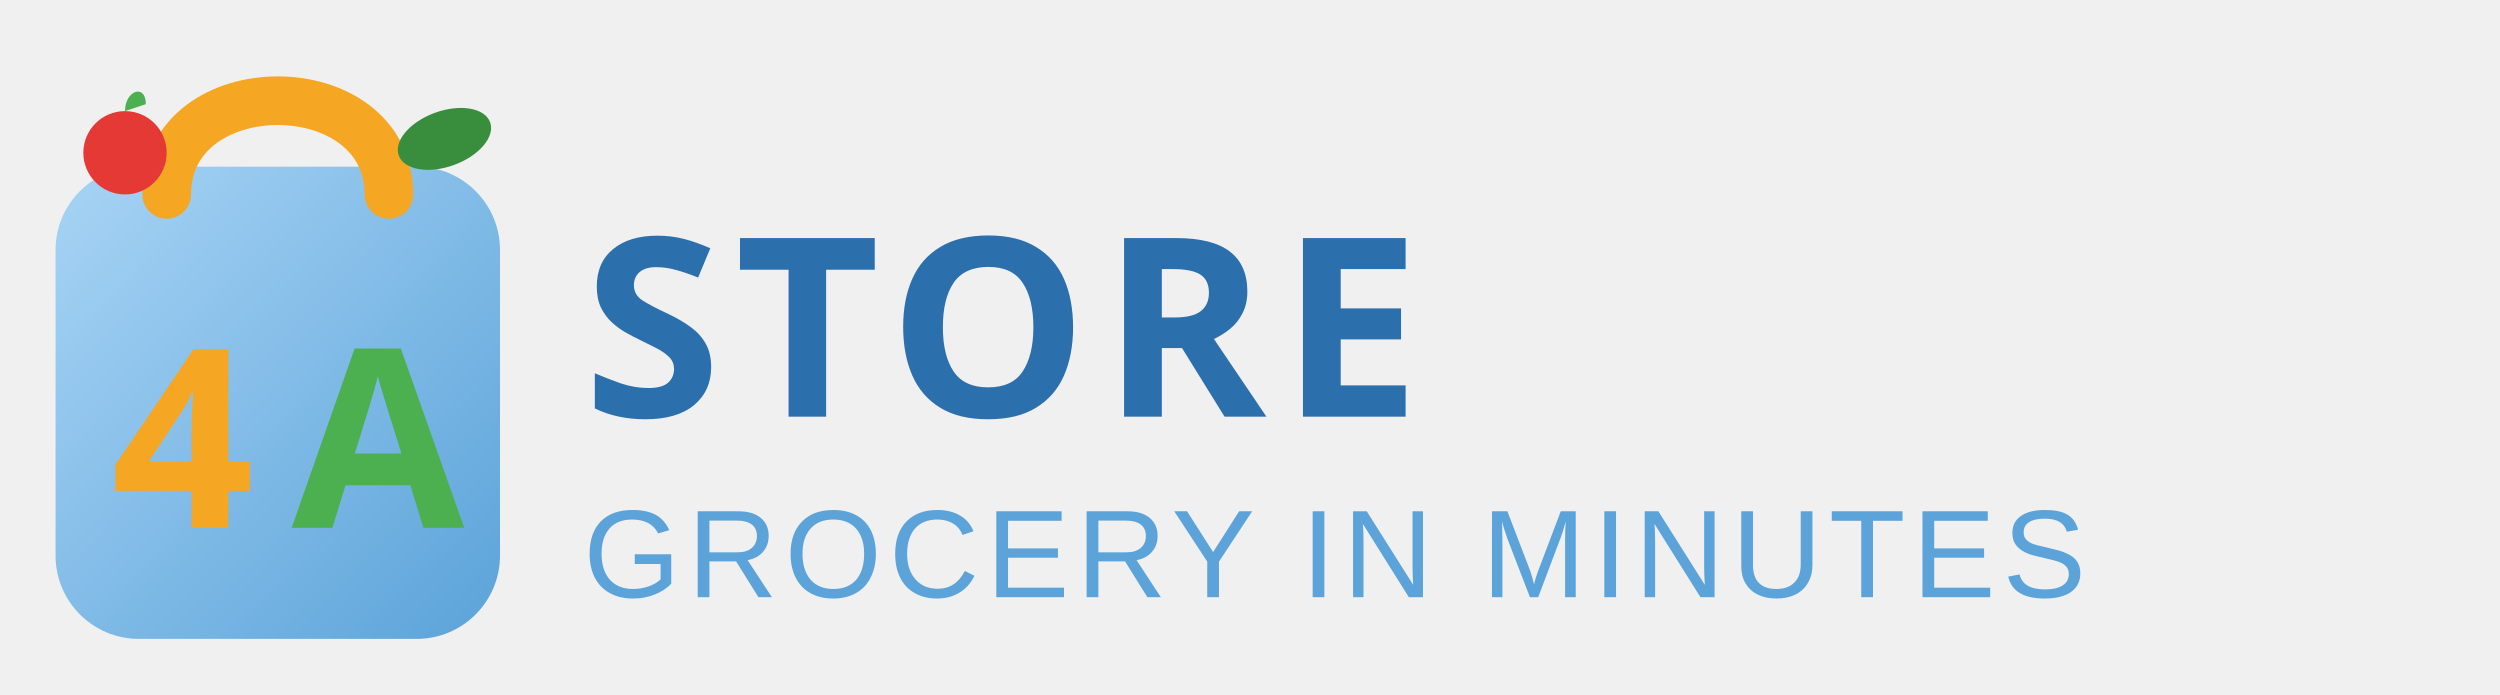
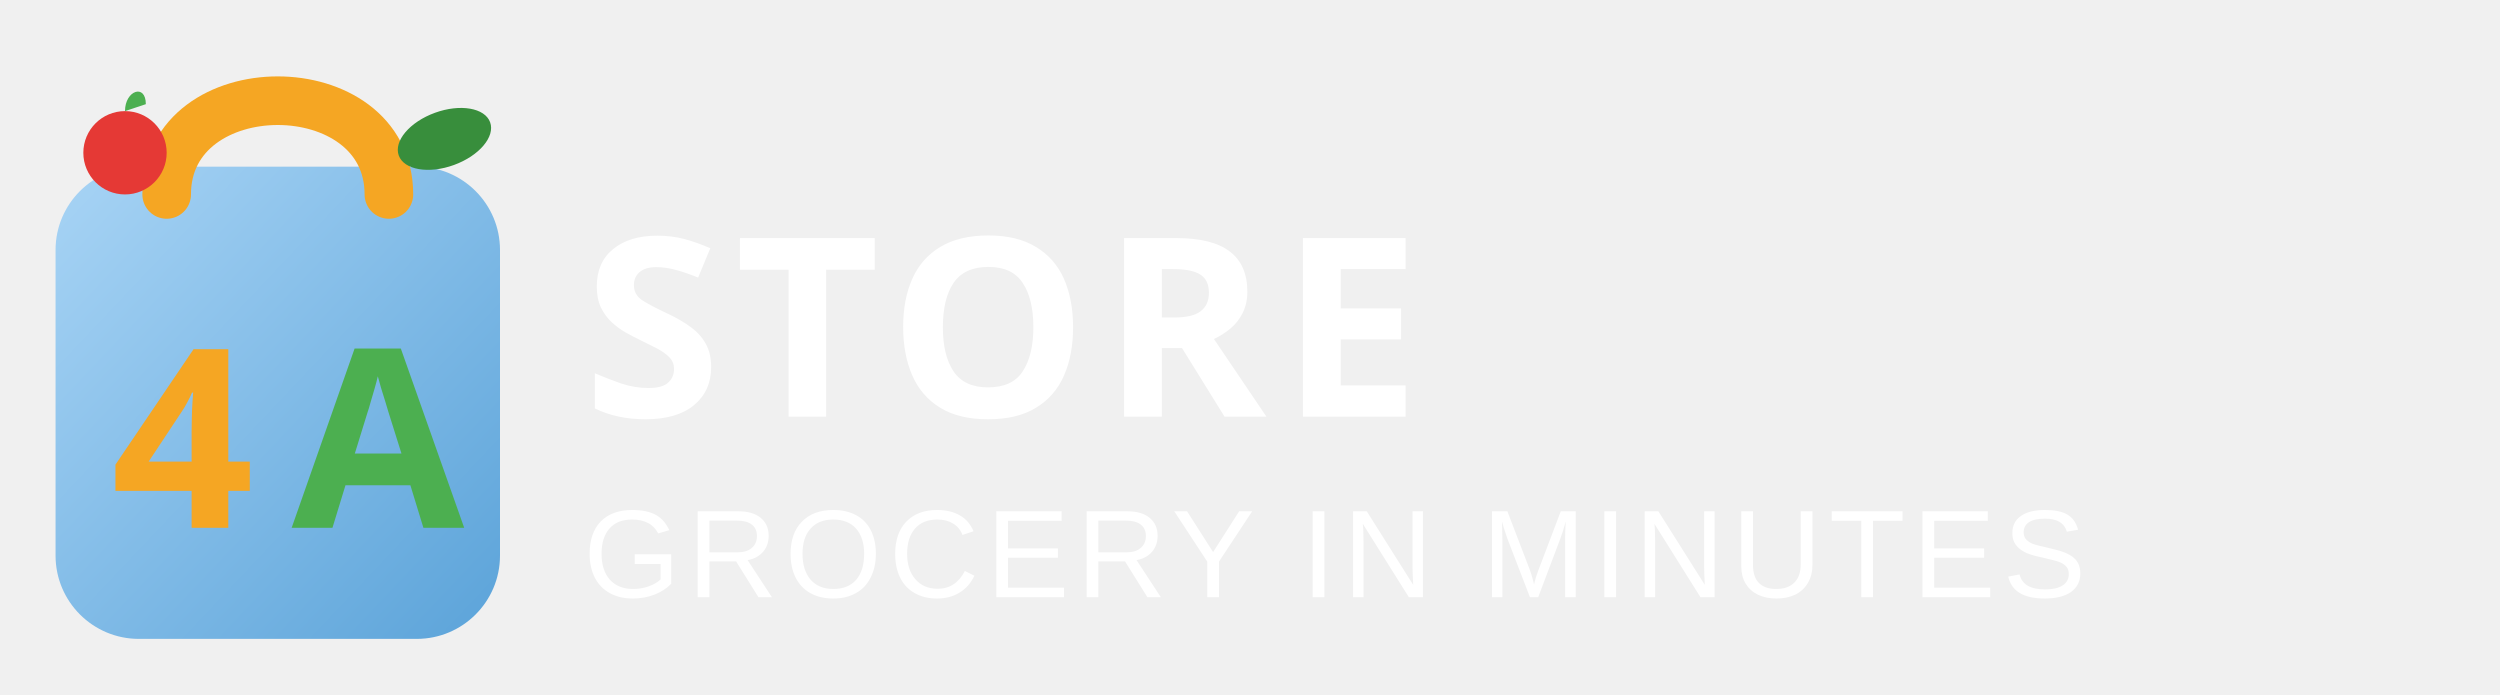
<svg xmlns="http://www.w3.org/2000/svg" viewBox="0 0 180 50" width="180" height="50">
  <rect x="4" y="12" width="32" height="34" rx="6" ry="6" fill="url(#logoBagGrad)" />
  <defs>
    <linearGradient id="logoBagGrad" x1="0%" y1="0%" x2="100%" y2="100%">
      <stop offset="0%" style="stop-color:#A8D4F5;stop-opacity:1" />
      <stop offset="100%" style="stop-color:#5BA3D9;stop-opacity:1" />
    </linearGradient>
  </defs>
  <path d="M12 14 C12 5, 28 5, 28 14" fill="none" stroke="#F5A623" stroke-width="3.5" stroke-linecap="round" />
  <text x="8" y="38" font-family="Arial Black, sans-serif" font-size="18" font-weight="900" fill="#F5A623">4</text>
  <text x="21" y="38" font-family="Arial Black, sans-serif" font-size="18" font-weight="900" fill="#4CAF50">A</text>
  <circle cx="9" cy="11" r="3" fill="#E53935" />
  <path d="M9 8 C9 6.5, 10.5 6, 10.5 7.5" fill="#4CAF50" />
  <ellipse cx="32" cy="10" rx="3.5" ry="2" fill="#388E3C" transform="rotate(-20 32 10)" />
-   <text x="42" y="30" font-family="Arial Black, sans-serif" font-size="18" font-weight="900" fill="#2C6FAD" letter-spacing="1">STORE</text>
-   <text x="42" y="43" font-family="Arial, sans-serif" font-size="9" fill="#5BA3D9" letter-spacing="0.5">GROCERY IN MINUTES</text>
+   <text x="42" y="30" font-family="Arial Black, sans-serif" font-size="18" font-weight="900" fill="#ffffff" letter-spacing="1">STORE</text>
+   <text x="42" y="43" font-family="Arial, sans-serif" font-size="9" fill="#ffffff" letter-spacing="0.5">GROCERY IN MINUTES</text>
</svg>
